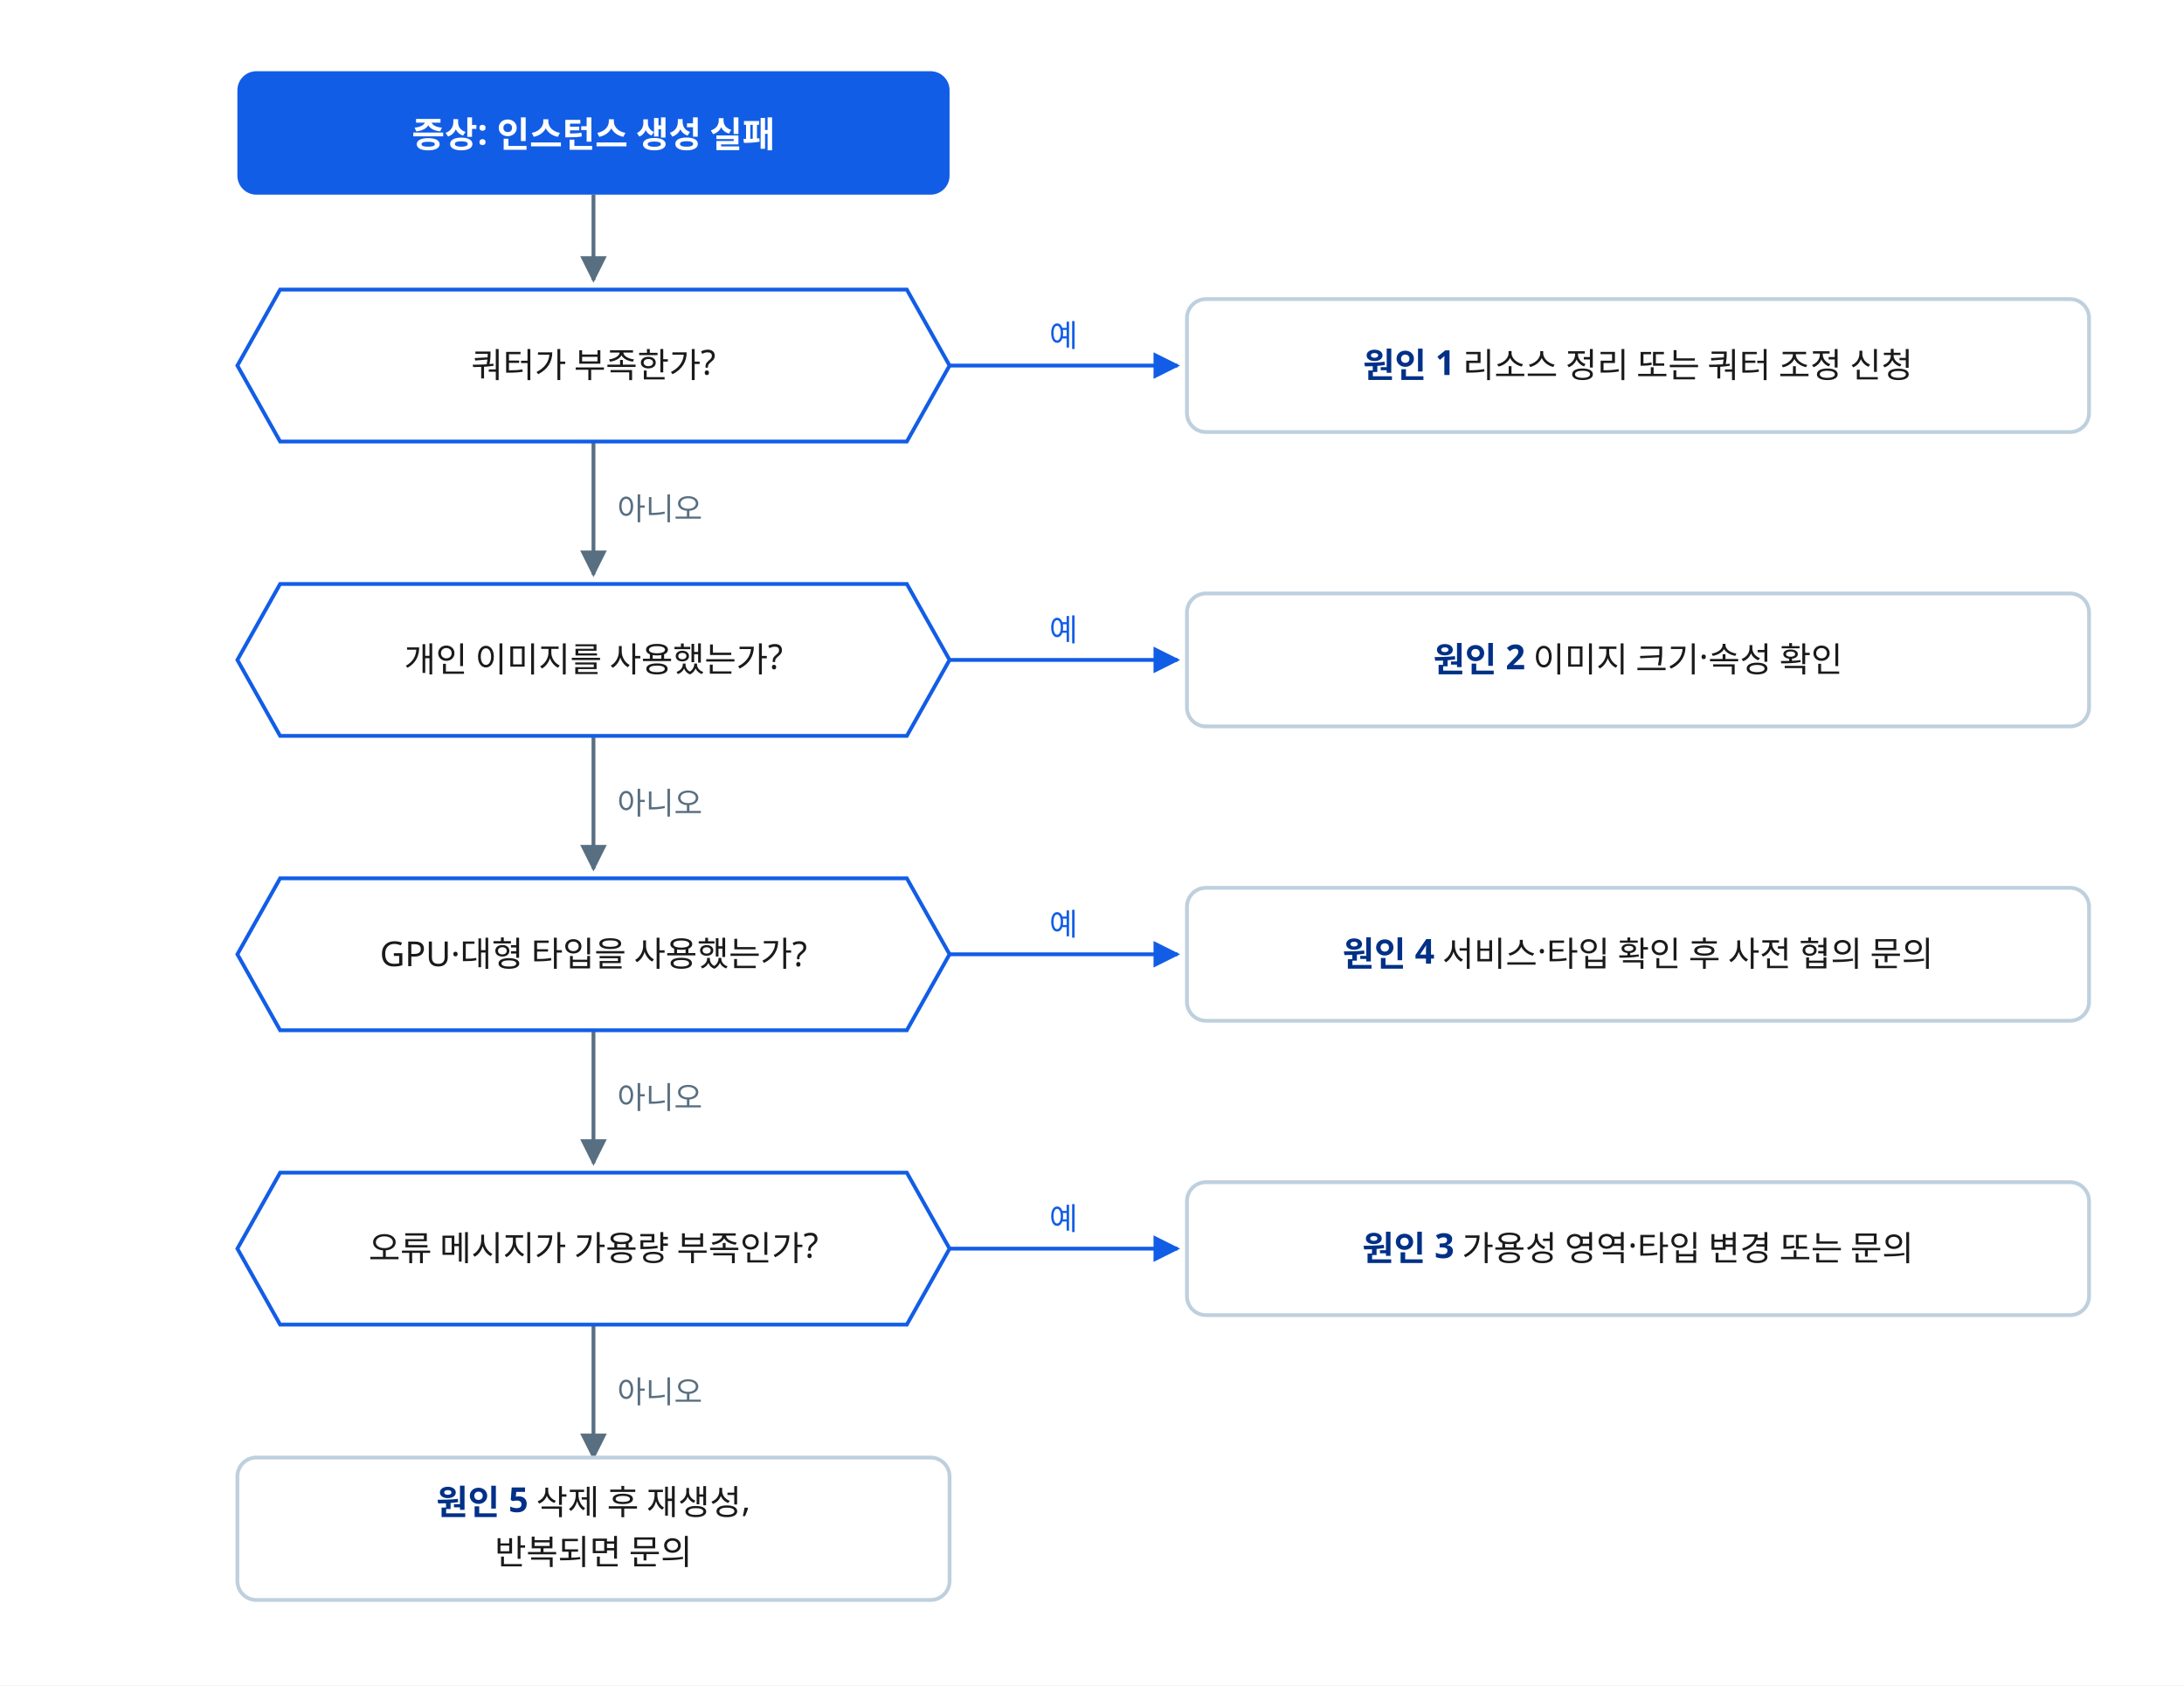
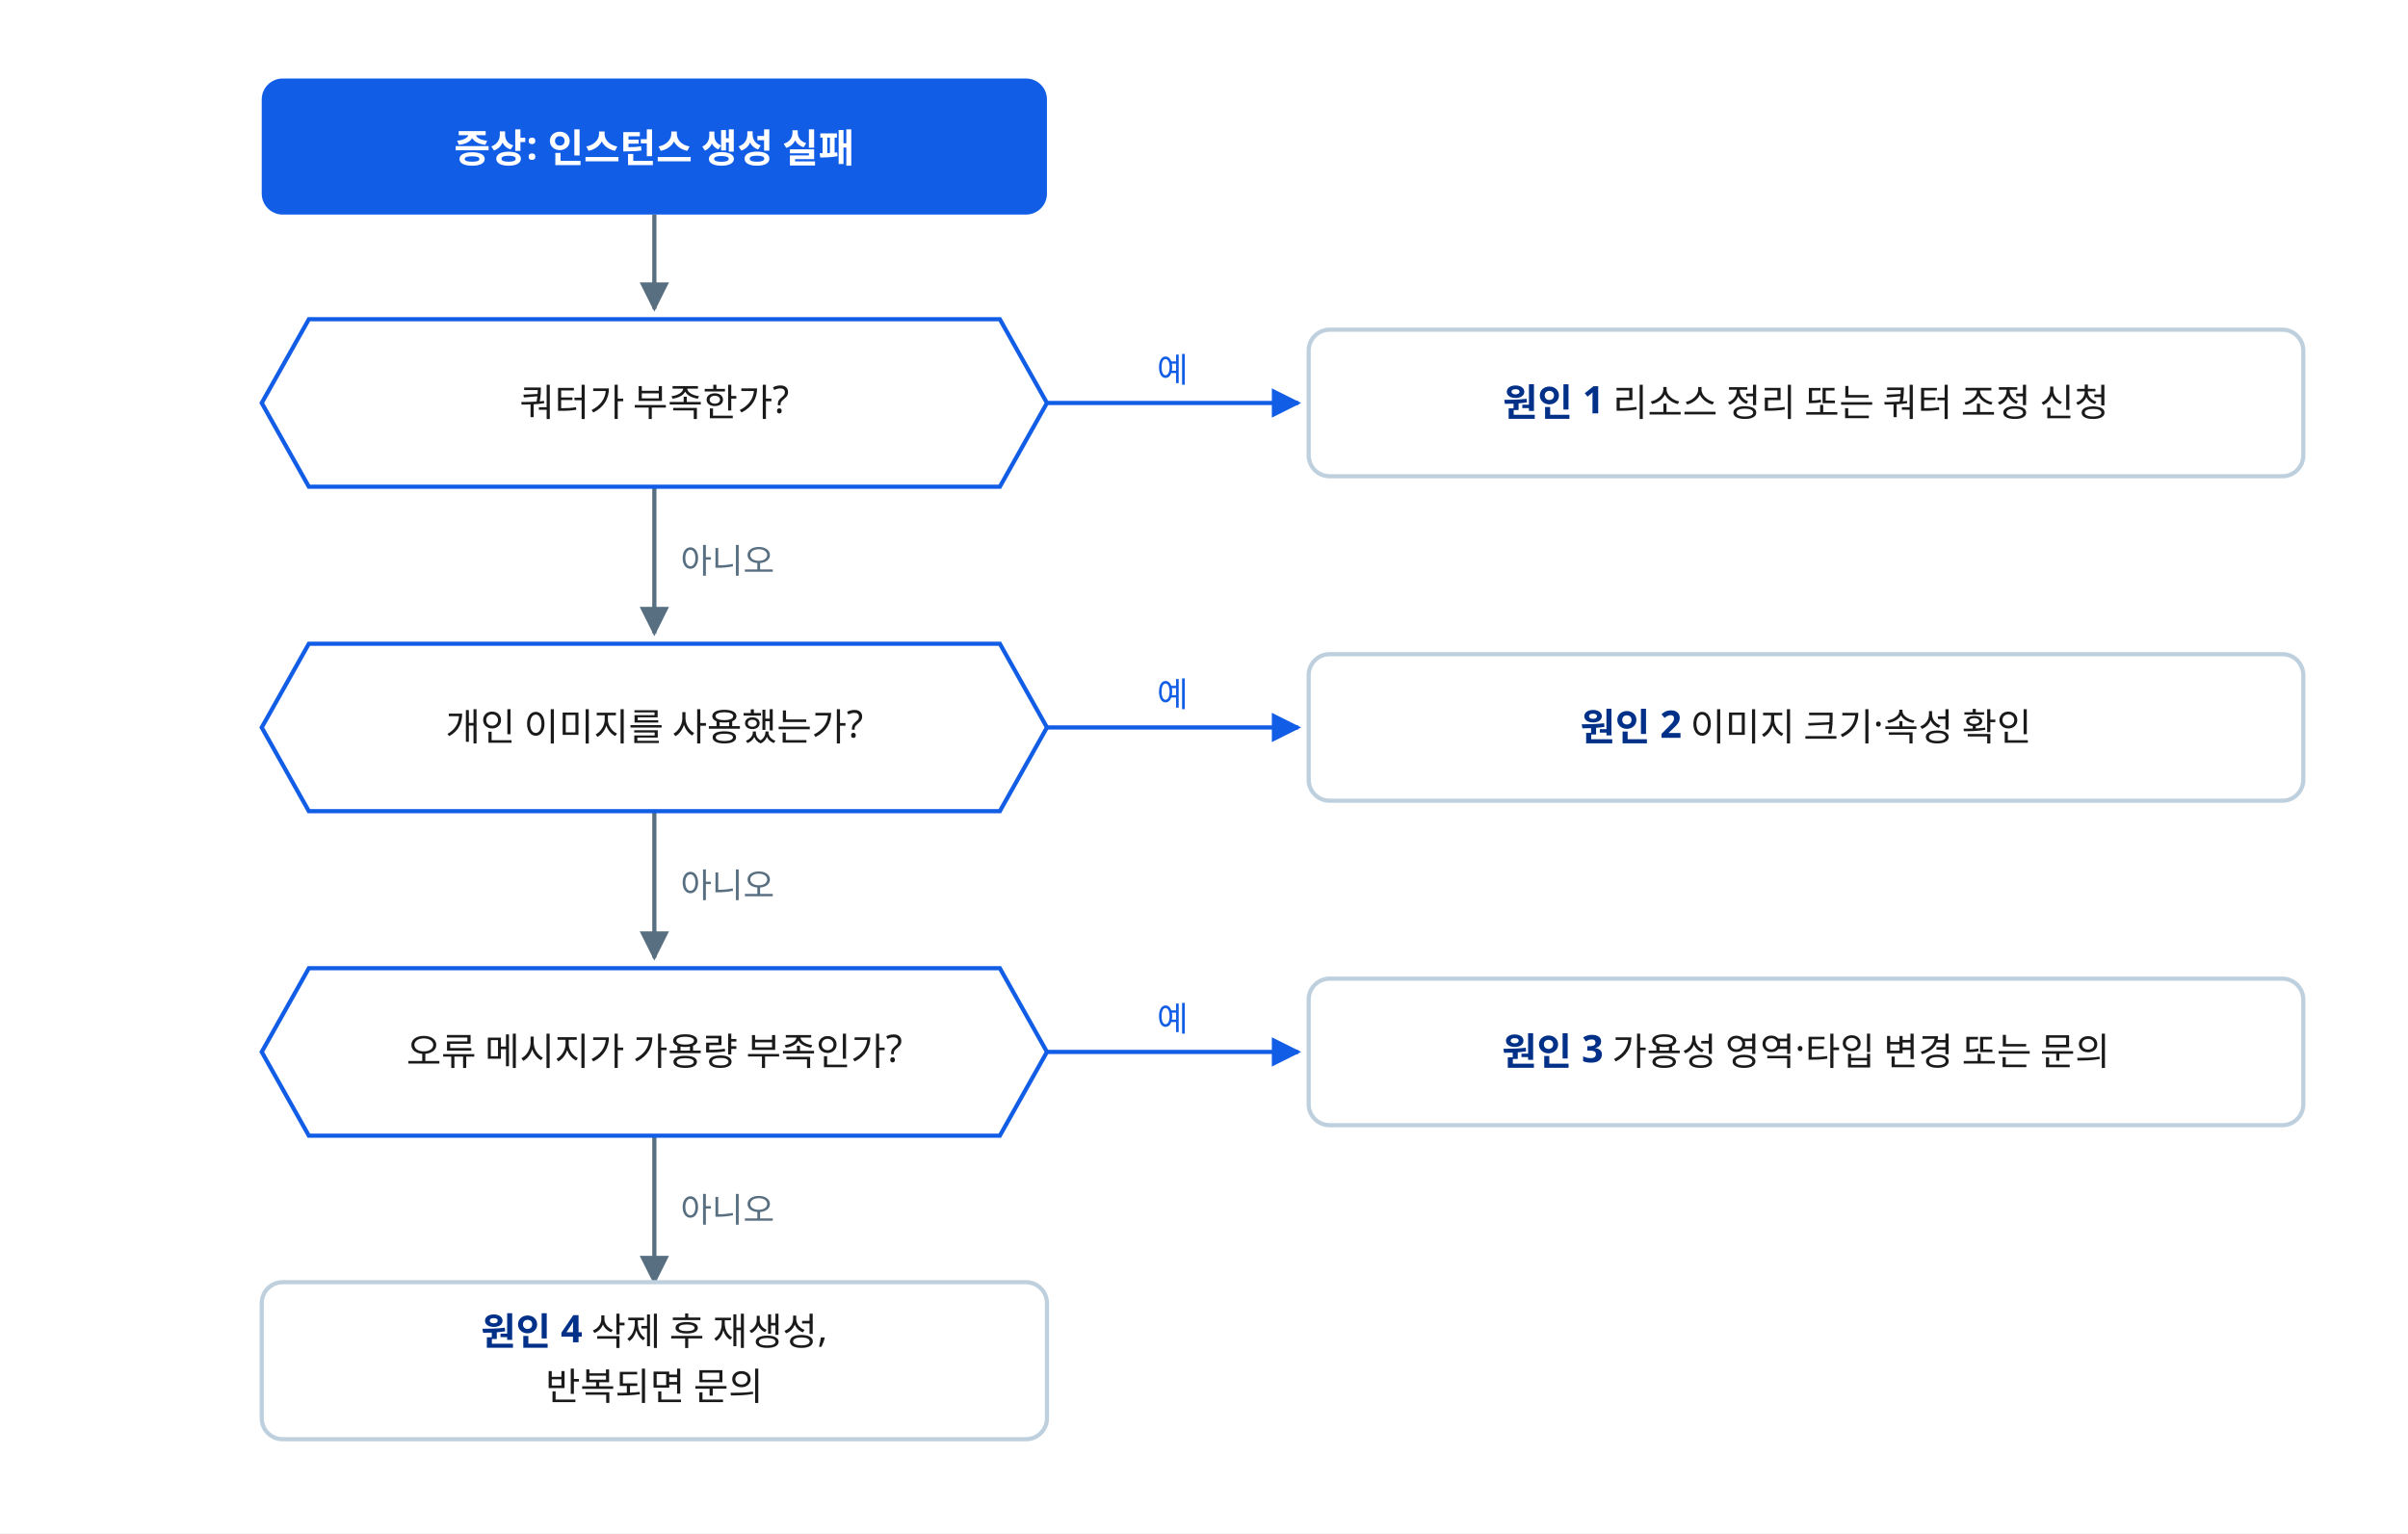
- <svg xmlns="http://www.w3.org/2000/svg" width="920" height="710" viewBox="0 0 920 710" font-family="'NanumSquare','Noto Sans KR','Malgun Gothic',sans-serif">
+ <svg xmlns="http://www.w3.org/2000/svg" width="920" height="586" viewBox="0 0 920 586" font-family="'NanumSquare','Noto Sans KR','Malgun Gothic',sans-serif">
  <defs>
    <marker id="arrowGray" viewBox="0 0 10 10" refX="9" refY="5" markerWidth="7" markerHeight="7" orient="auto-start-reverse">
      <path d="M 0 0 L 10 5 L 0 10 z" fill="#586F81" />
    </marker>
    <marker id="arrowBlue" viewBox="0 0 10 10" refX="9" refY="5" markerWidth="7" markerHeight="7" orient="auto-start-reverse">
      <path d="M 0 0 L 10 5 L 0 10 z" fill="#125DE6" />
    </marker>
  </defs>
-   <rect width="920" height="710" fill="#FFFFFF" />
+   <rect width="920" height="586" fill="#FFFFFF" />
  <g stroke="#586F81" stroke-width="1.6" fill="none" marker-end="url(#arrowGray)">
    <path d="M 250 82 L 250 118" />
    <path d="M 250 186 L 250 242" />
    <path d="M 250 310 L 250 366" />
    <path d="M 250 434 L 250 490" />
-     <path d="M 250 558 L 250 614" />
  </g>
  <g stroke="#125DE6" stroke-width="1.6" fill="none" marker-end="url(#arrowBlue)">
    <path d="M 400 154 L 496 154" />
    <path d="M 400 278 L 496 278" />
    <path d="M 400 402 L 496 402" />
-     <path d="M 400 526 L 496 526" />
  </g>
  <g font-size="13" fill="#125DE6" text-anchor="middle">
    <text x="448" y="146">예</text>
    <text x="448" y="270">예</text>
    <text x="448" y="394">예</text>
-     <text x="448" y="518">예</text>
  </g>
  <g font-size="13" fill="#586F81" text-anchor="start">
    <text x="260" y="219">아니오</text>
    <text x="260" y="343">아니오</text>
    <text x="260" y="467">아니오</text>
-     <text x="260" y="591">아니오</text>
  </g>
  <rect x="100" y="30" width="300" height="52" rx="8" fill="#125DE6" />
  <text x="250" y="62" font-size="15" font-weight="bold" fill="#FFFFFF" text-anchor="middle">증상: 인스턴스 생성 실패</text>
  <g fill="#FFFFFF" stroke="#125DE6" stroke-width="1.6">
    <path d="M 118 122 L 382 122 L 400 154 L 382 186 L 118 186 L 100 154 Z" />
    <path d="M 118 246 L 382 246 L 400 278 L 382 310 L 118 310 L 100 278 Z" />
    <path d="M 118 370 L 382 370 L 400 402 L 382 434 L 118 434 L 100 402 Z" />
-     <path d="M 118 494 L 382 494 L 400 526 L 382 558 L 118 558 L 100 526 Z" />
  </g>
  <g font-size="14.5" fill="#1A1A1A" text-anchor="middle">
    <text x="250" y="159">쿼터가 부족한가?</text>
    <text x="250" y="283">개인 이미지를 사용했는가?</text>
-     <text x="250" y="407">GPU·대형 타입을 사용했는가?</text>
-     <text x="250" y="531">오류 메시지가 가용량 부족인가?</text>
+     <text x="250" y="407">오류 메시지가 가용량 부족인가?</text>
  </g>
  <g fill="#FFFFFF" stroke="#BED0DE" stroke-width="1.6">
    <rect x="500" y="126" width="380" height="56" rx="8" />
    <rect x="500" y="250" width="380" height="56" rx="8" />
    <rect x="500" y="374" width="380" height="56" rx="8" />
-     <rect x="500" y="498" width="380" height="56" rx="8" />
-     <rect x="100" y="614" width="300" height="60" rx="8" />
+     <rect x="100" y="490" width="300" height="60" rx="8" />
  </g>
  <g font-size="14.5" fill="#1A1A1A" text-anchor="middle">
    <text x="690" y="159">
      <tspan font-weight="bold" fill="#003087">원인 1</tspan>  리소스 정리 또는 쿼터 조정 신청</text>
    <text x="690" y="283">
      <tspan font-weight="bold" fill="#003087">원인 2</tspan>  이미지 크기·속성 확인</text>
    <text x="690" y="407">
-       <tspan font-weight="bold" fill="#003087">원인 4</tspan>  서비스·타입 확인 후 사전 협의 문의</text>
-     <text x="690" y="531">
      <tspan font-weight="bold" fill="#003087">원인 3</tspan>  가용성 영역·타입 변경 또는 문의</text>
-     <text x="250" y="638">
-       <tspan font-weight="bold" fill="#003087">원인 5</tspan>  삭제 후 재생성,</text>
-     <text x="250" y="659">반복되면 문의</text>
+     <text x="250" y="514">
+       <tspan font-weight="bold" fill="#003087">원인 4</tspan>  삭제 후 재생성,</text>
+     <text x="250" y="535">반복되면 문의</text>
  </g>
</svg>
